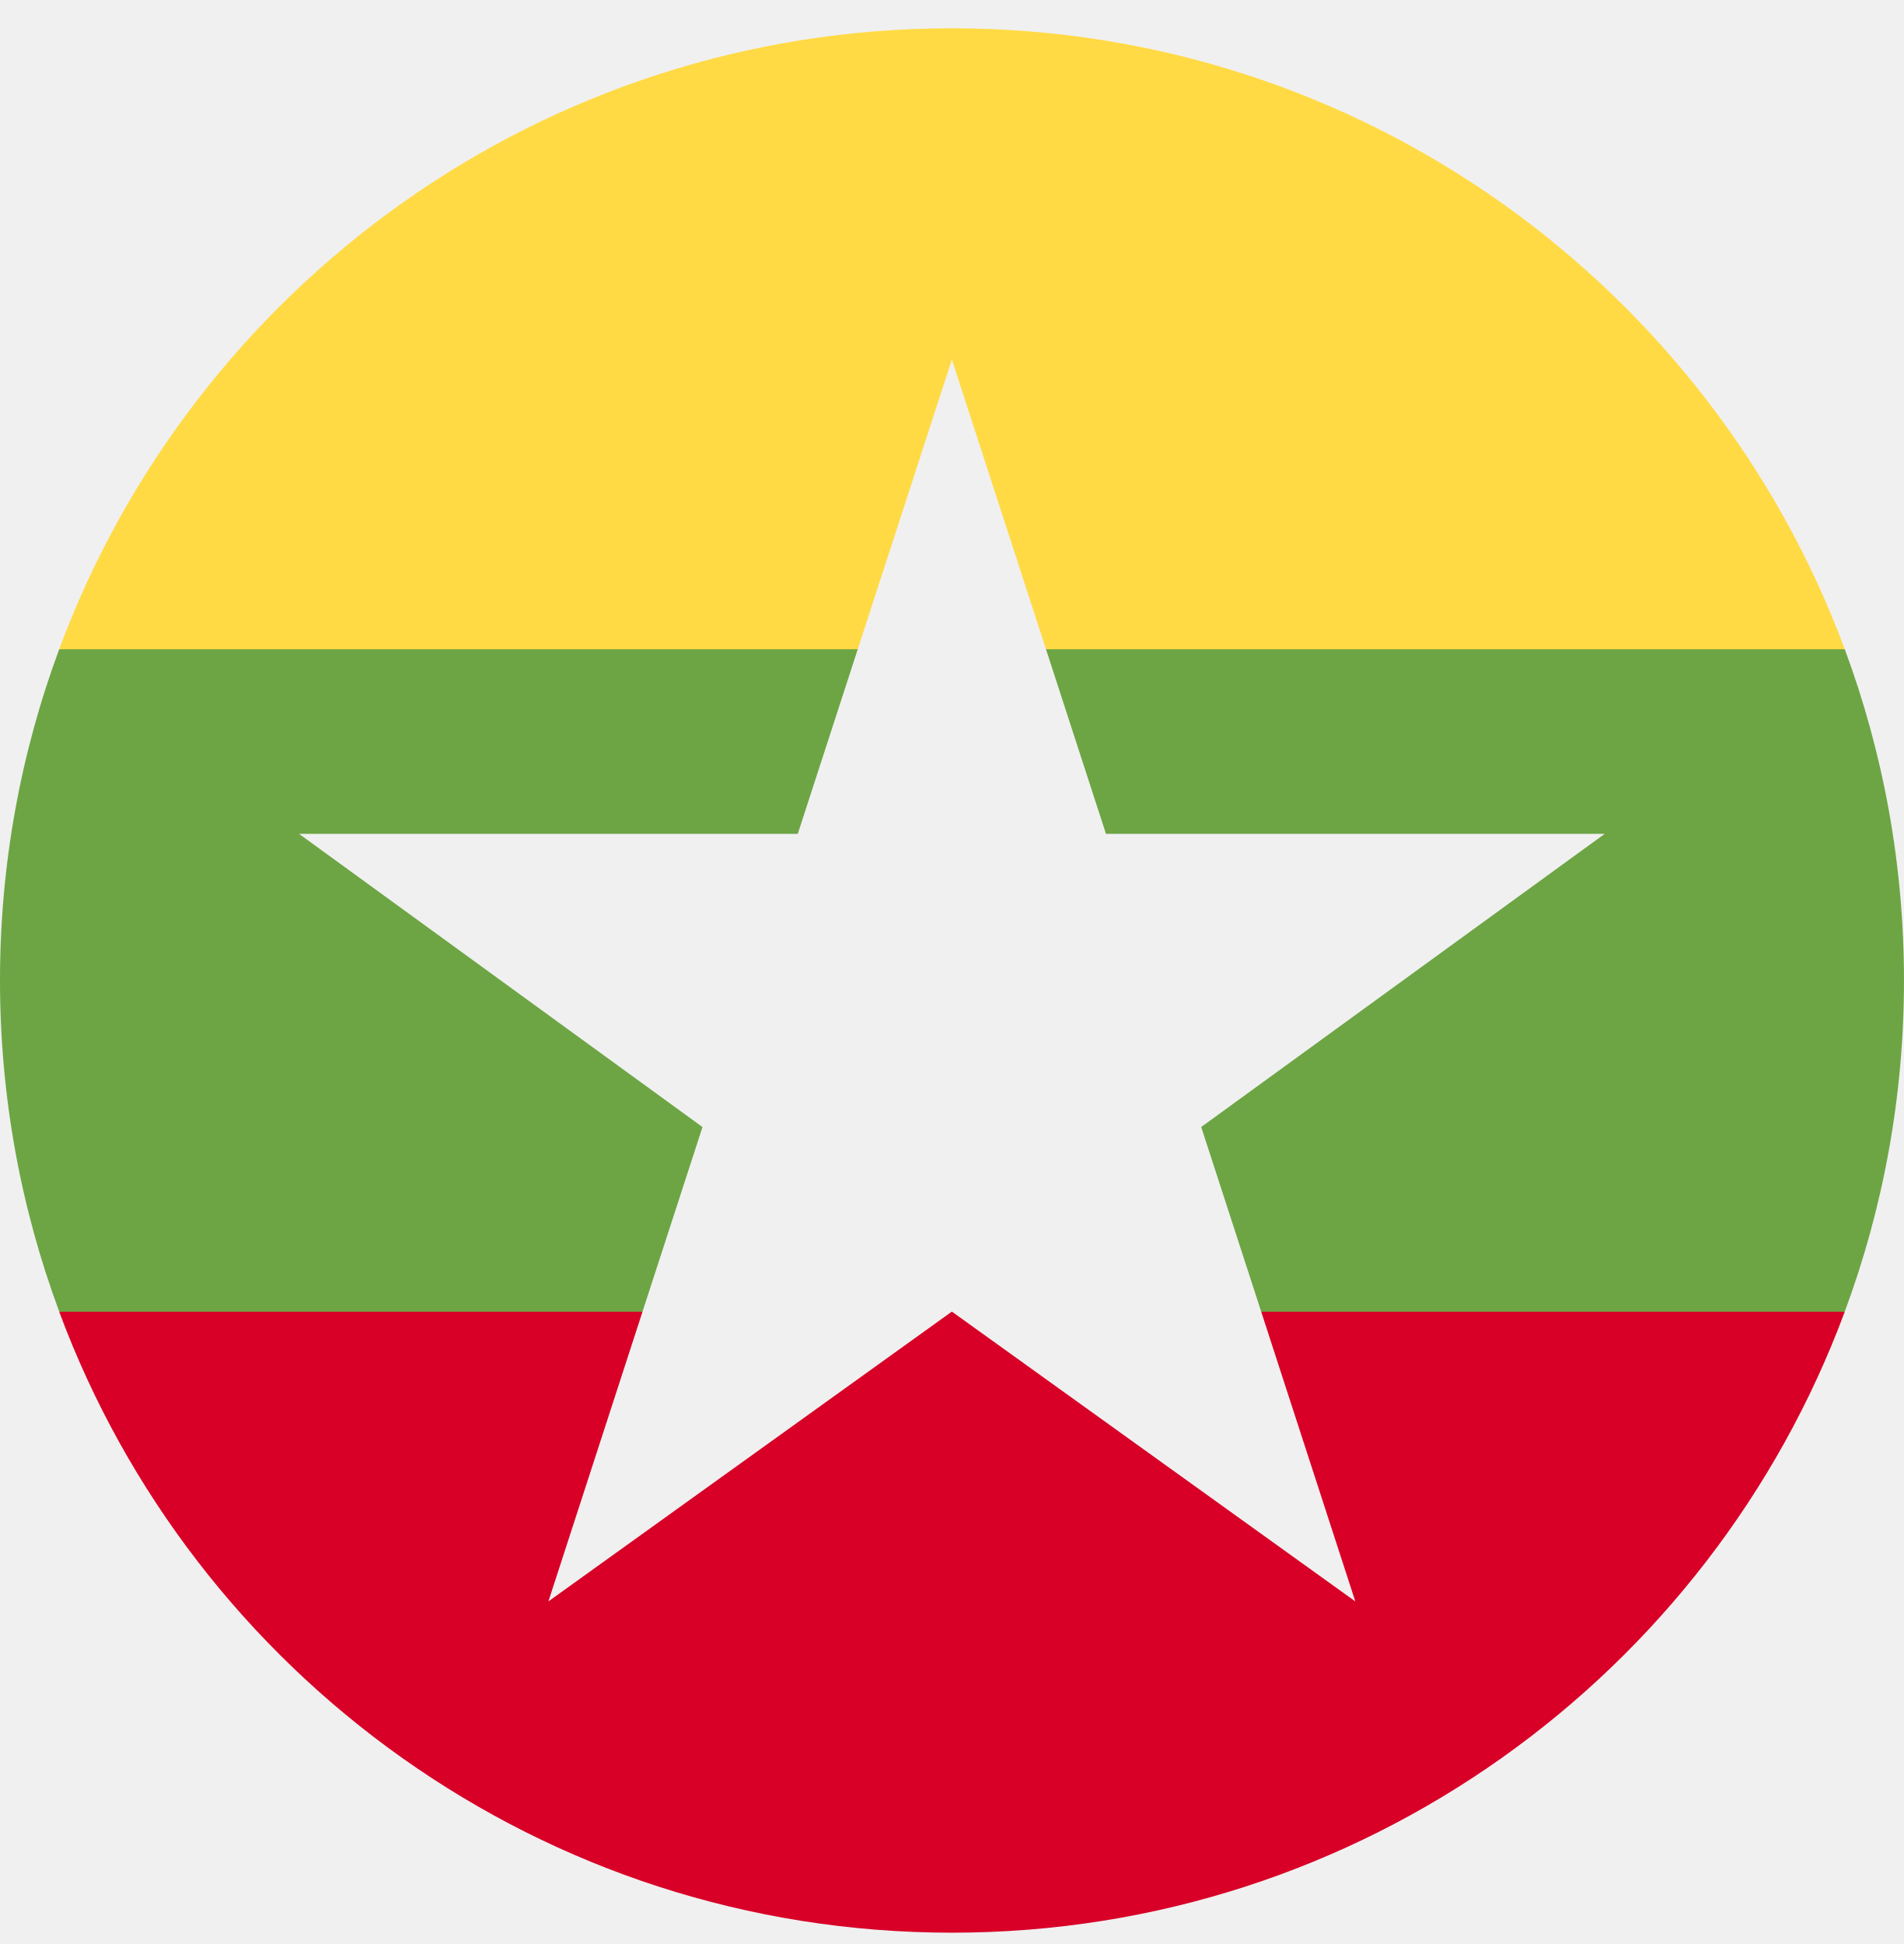
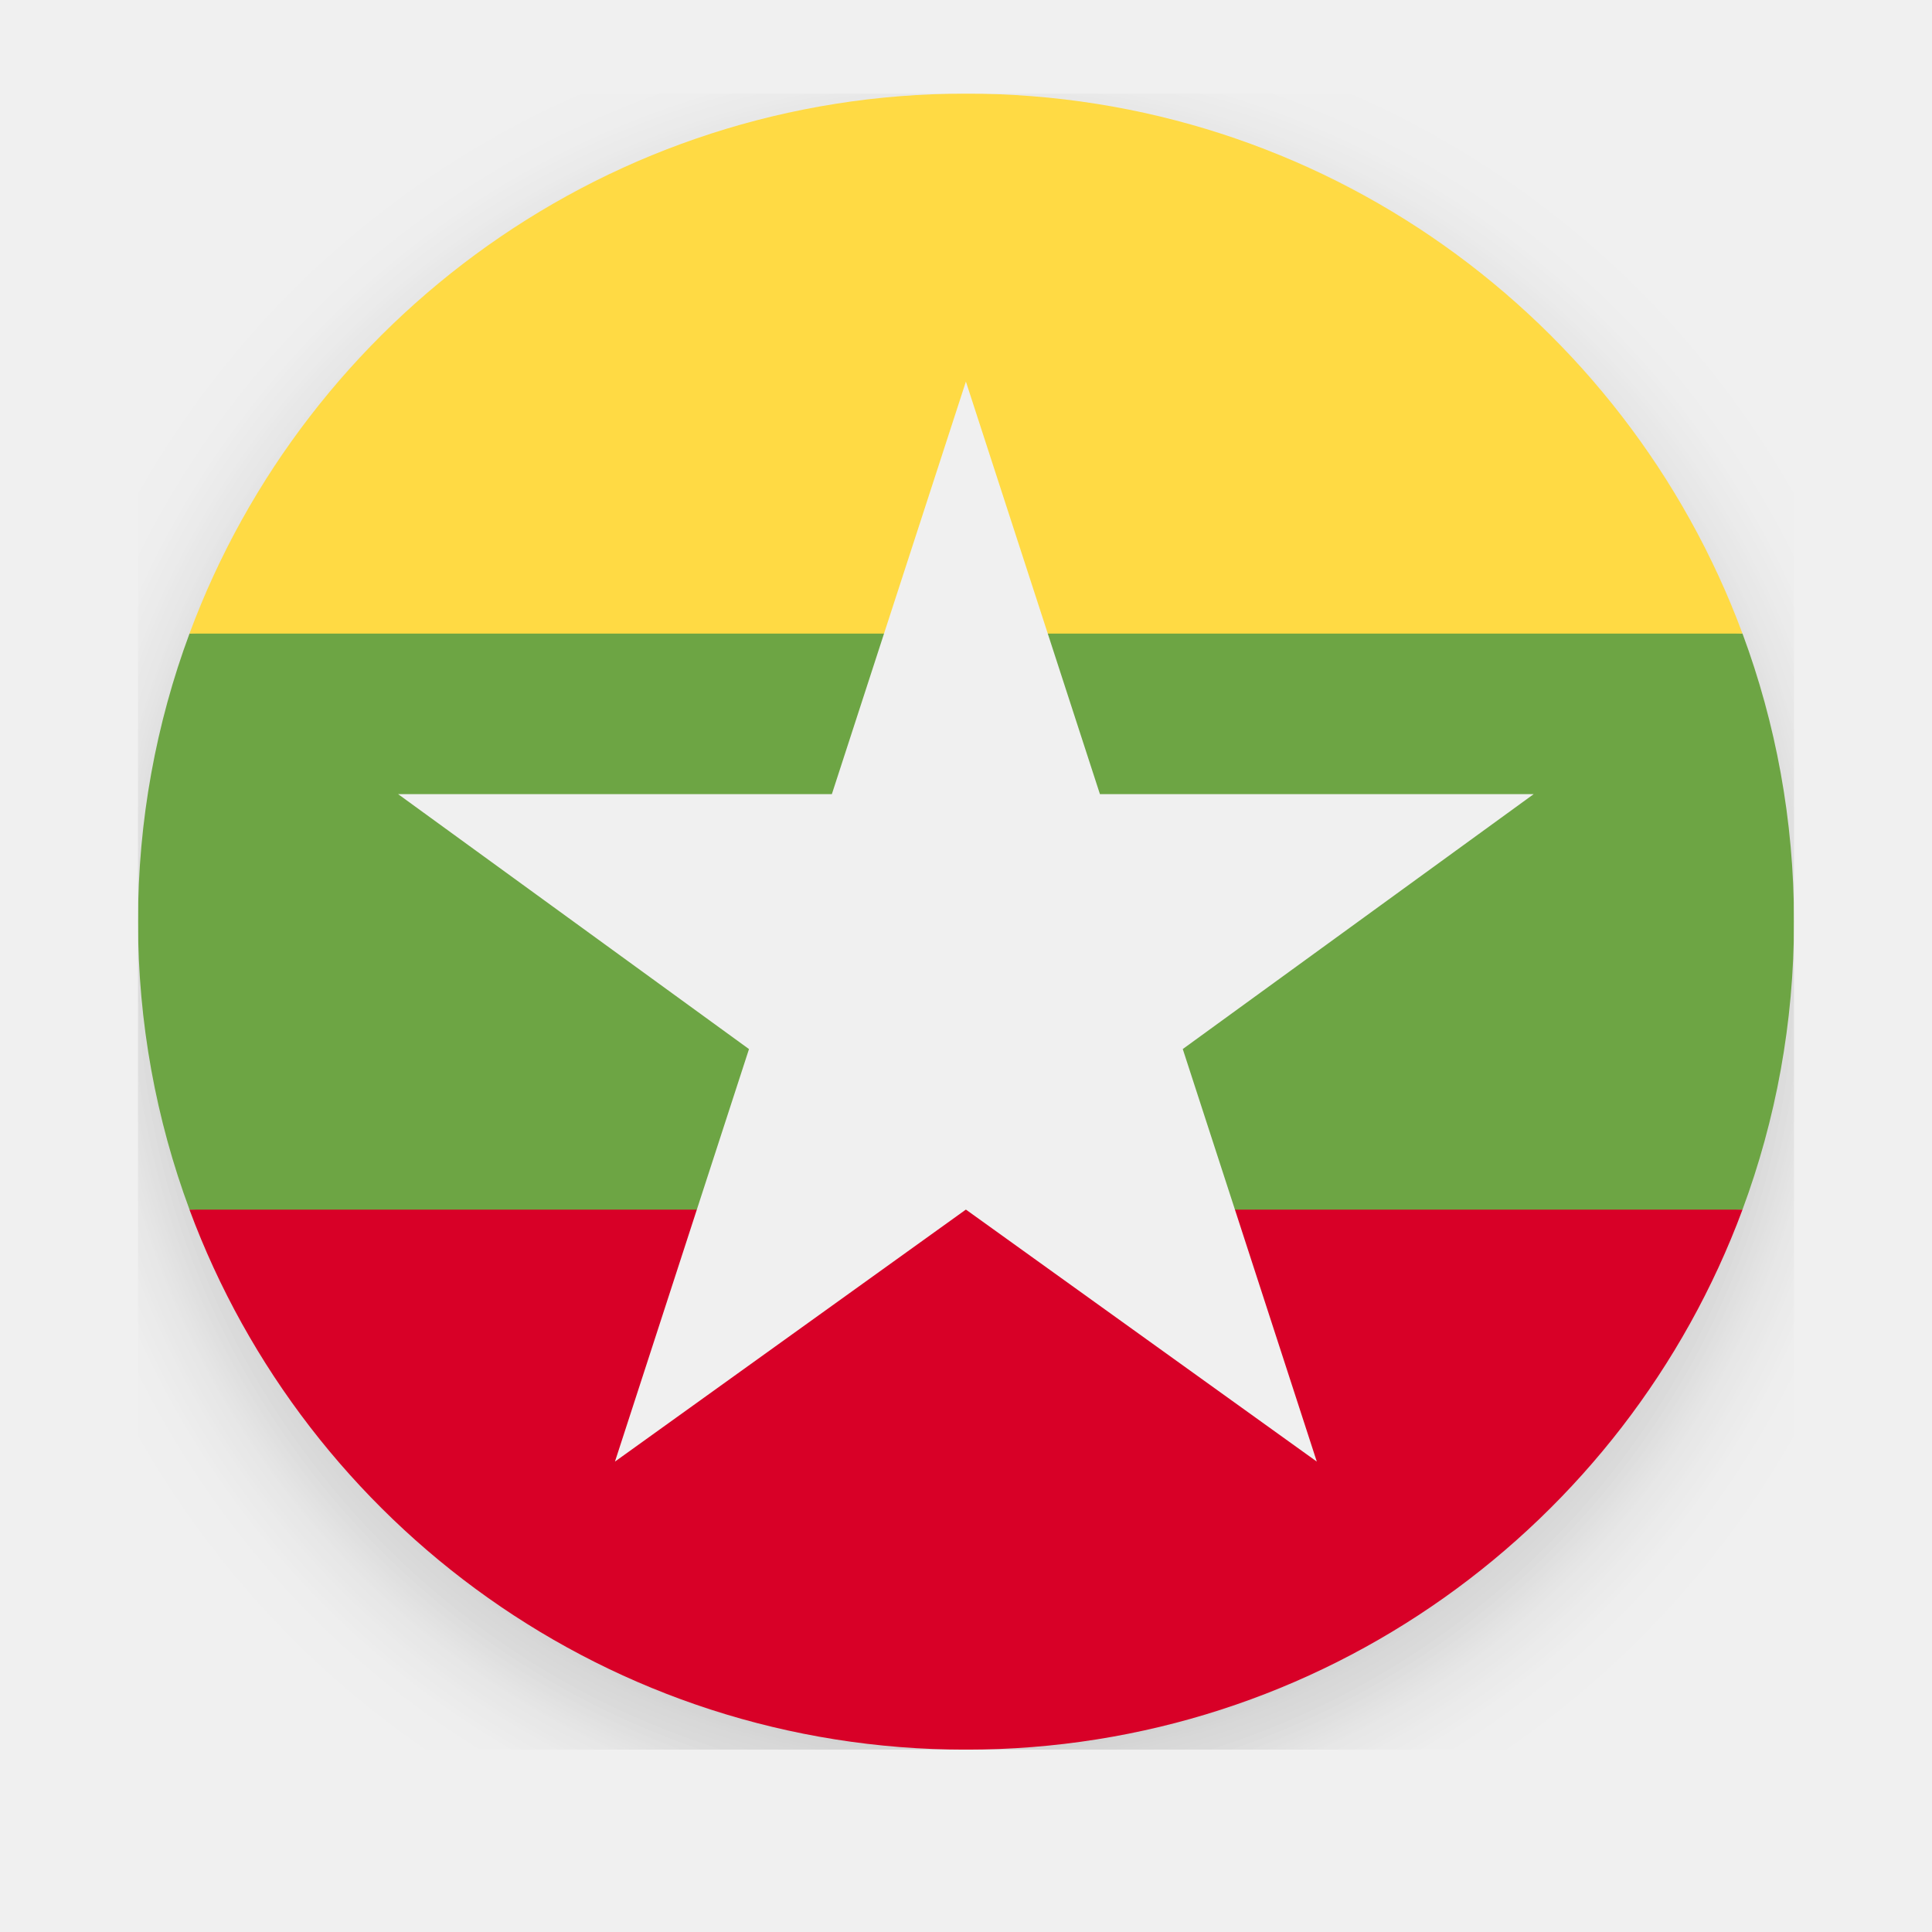
- <svg xmlns="http://www.w3.org/2000/svg" width="48" height="49" viewBox="0 0 48 49" fill="none">
-   <g clip-path="url(#clip0_1048_88934)">
-     <path d="M46.507 33.06C47.472 30.46 48 27.648 48 24.712C48 21.776 47.472 18.964 46.507 16.364L24 14.277L1.493 16.364C0.528 18.964 0 21.776 0 24.712C0 27.648 0.528 30.46 1.493 33.06L24 35.147L46.507 33.06Z" fill="#6DA544" style="fill:#6DA544;fill:color(display-p3 0.427 0.647 0.267);fill-opacity:1;" />
-     <path d="M46.507 16.365C43.116 7.226 34.319 0.713 23.999 0.713C13.68 0.713 4.883 7.226 1.492 16.365H46.507Z" fill="#FFDA44" style="fill:#FFDA44;fill:color(display-p3 1 0.855 0.267);fill-opacity:1;" />
-     <path d="M23.999 48.715C34.319 48.715 43.116 42.202 46.507 33.062H1.492C4.883 42.202 13.68 48.715 23.999 48.715Z" fill="#D80027" style="fill:#D80027;fill:color(display-p3 0.847 0 0.153);fill-opacity:1;" />
-     <path d="M40.455 21.018H27.882L23.997 9.061L20.112 21.018H7.539L17.71 28.408L13.825 40.365L23.997 33.06L34.168 40.365L30.283 28.407L40.455 21.018Z" fill="#F0F0F0" style="fill:#F0F0F0;fill:color(display-p3 0.941 0.941 0.941);fill-opacity:1;" />
+ <svg xmlns="http://www.w3.org/2000/svg" width="56" height="56" viewBox="0 0 56 56" fill="none">
+   <g clip-path="url(#clip0_1048_88934)" filter="url(#filter0_dd_1048_88934)">
+     <path d="M50.507 35.06C51.472 32.46 52 29.648 52 26.712C52 23.776 51.472 20.964 50.507 18.364L28 16.277L5.493 18.364C4.528 20.964 4 23.776 4 26.712C4 29.648 4.528 32.46 5.493 35.06L28 37.147L50.507 35.06Z" fill="#6DA544" style="fill:#6DA544;fill:color(display-p3 0.427 0.647 0.267);fill-opacity:1;" />
+     <path d="M50.507 18.365C47.116 9.226 38.319 2.713 27.999 2.713C17.68 2.713 8.883 9.226 5.492 18.365H50.507Z" fill="#FFDA44" style="fill:#FFDA44;fill:color(display-p3 1 0.855 0.267);fill-opacity:1;" />
+     <path d="M27.999 50.715C38.319 50.715 47.116 44.202 50.507 35.062H5.492C8.883 44.202 17.68 50.715 27.999 50.715Z" fill="#D80027" style="fill:#D80027;fill:color(display-p3 0.847 0 0.153);fill-opacity:1;" />
+     <path d="M44.455 23.018H31.882L27.997 11.06L24.112 23.018H11.539L21.71 30.408L17.825 42.365L27.997 35.06L38.168 42.365L34.283 30.407L44.455 23.018Z" fill="#F0F0F0" style="fill:#F0F0F0;fill:color(display-p3 0.941 0.941 0.941);fill-opacity:1;" />
  </g>
  <defs>
+     <filter id="filter0_dd_1048_88934" x="0.25" y="0.213" width="55.5" height="55.5" filterUnits="userSpaceOnUse" color-interpolation-filters="sRGB">
+       <feFlood flood-opacity="0" result="BackgroundImageFix" />
+       <feColorMatrix in="SourceAlpha" type="matrix" values="0 0 0 0 0 0 0 0 0 0 0 0 0 0 0 0 0 0 127 0" result="hardAlpha" />
+       <feOffset dy="1.25" />
+       <feGaussianBlur stdDeviation="1.25" />
+       <feColorMatrix type="matrix" values="0 0 0 0 0 0 0 0 0 0 0 0 0 0 0 0 0 0 0.06 0" />
+       <feBlend mode="normal" in2="BackgroundImageFix" result="effect1_dropShadow_1048_88934" />
+       <feColorMatrix in="SourceAlpha" type="matrix" values="0 0 0 0 0 0 0 0 0 0 0 0 0 0 0 0 0 0 127 0" result="hardAlpha" />
+       <feOffset dy="1.25" />
+       <feGaussianBlur stdDeviation="1.875" />
+       <feColorMatrix type="matrix" values="0 0 0 0 0 0 0 0 0 0 0 0 0 0 0 0 0 0 0.1 0" />
+       <feBlend mode="normal" in2="effect1_dropShadow_1048_88934" result="effect2_dropShadow_1048_88934" />
+       <feBlend mode="normal" in="SourceGraphic" in2="effect2_dropShadow_1048_88934" result="shape" />
+     </filter>
    <clipPath id="clip0_1048_88934">
-       <rect width="48" height="48" fill="white" style="fill:white;fill-opacity:1;" transform="translate(0 0.712891)" />
+       <rect width="48" height="48" fill="white" style="fill:white;fill-opacity:1;" transform="translate(4 2.71289)" />
    </clipPath>
  </defs>
</svg>
